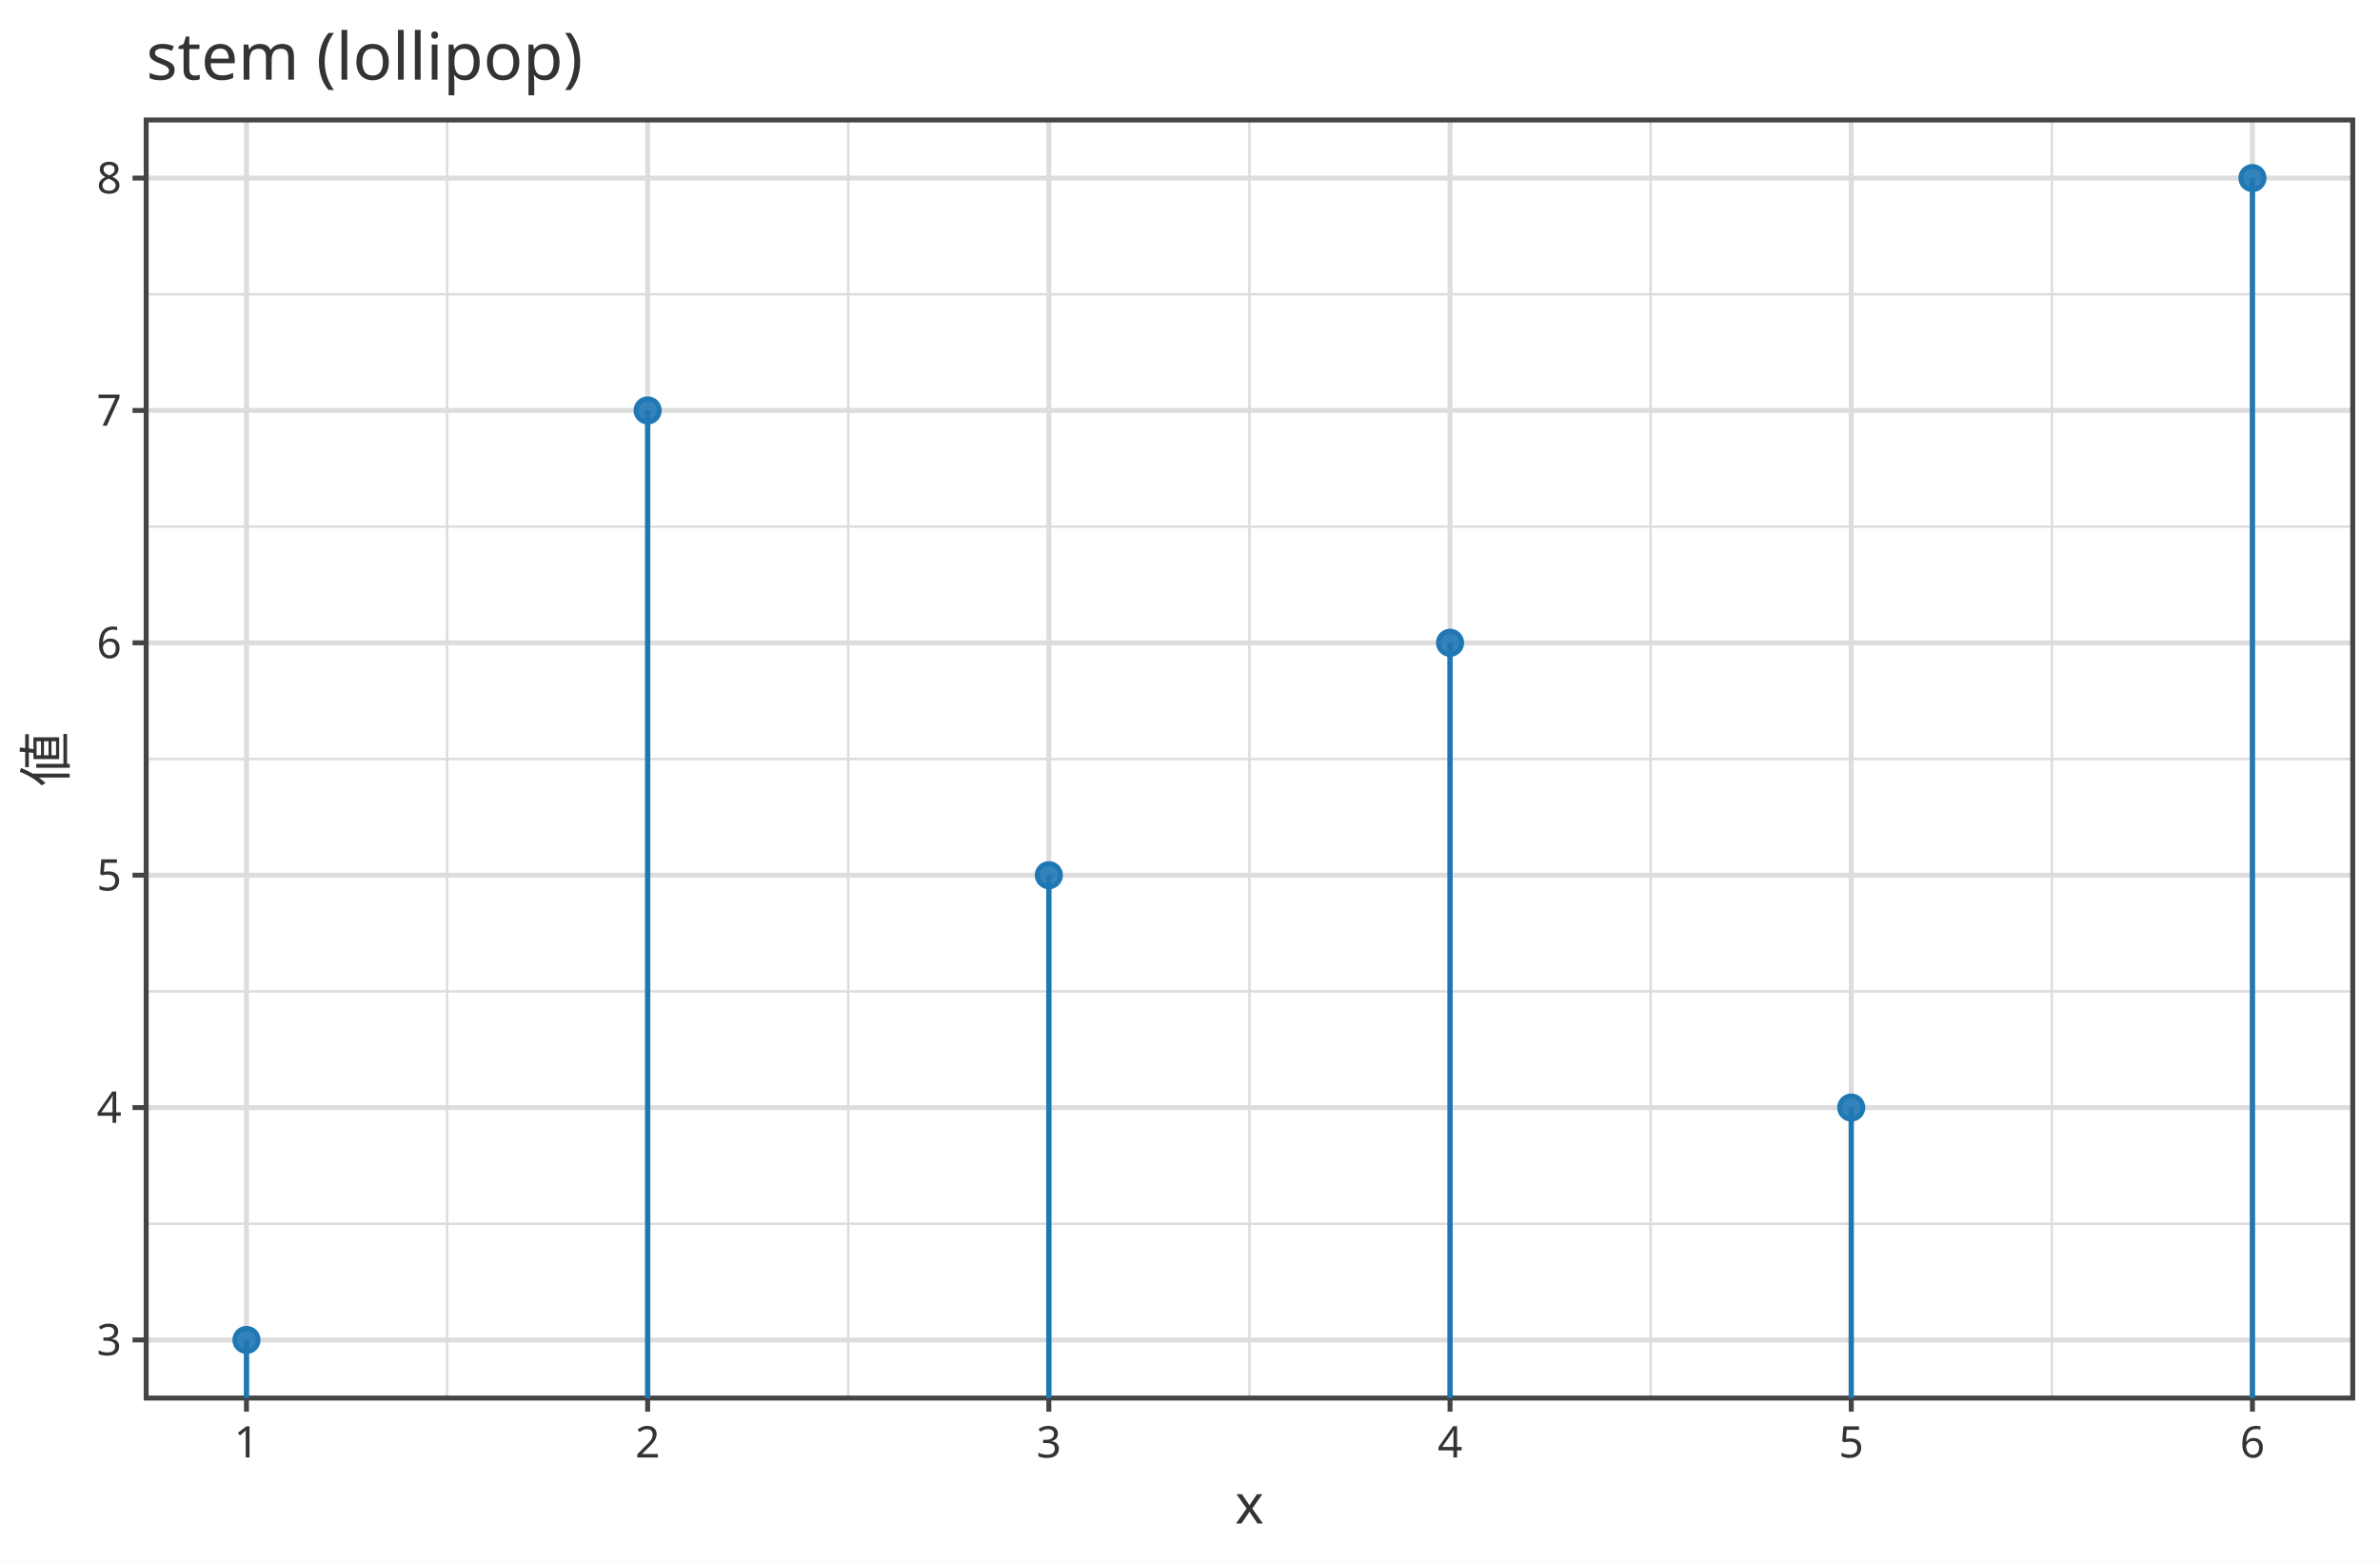
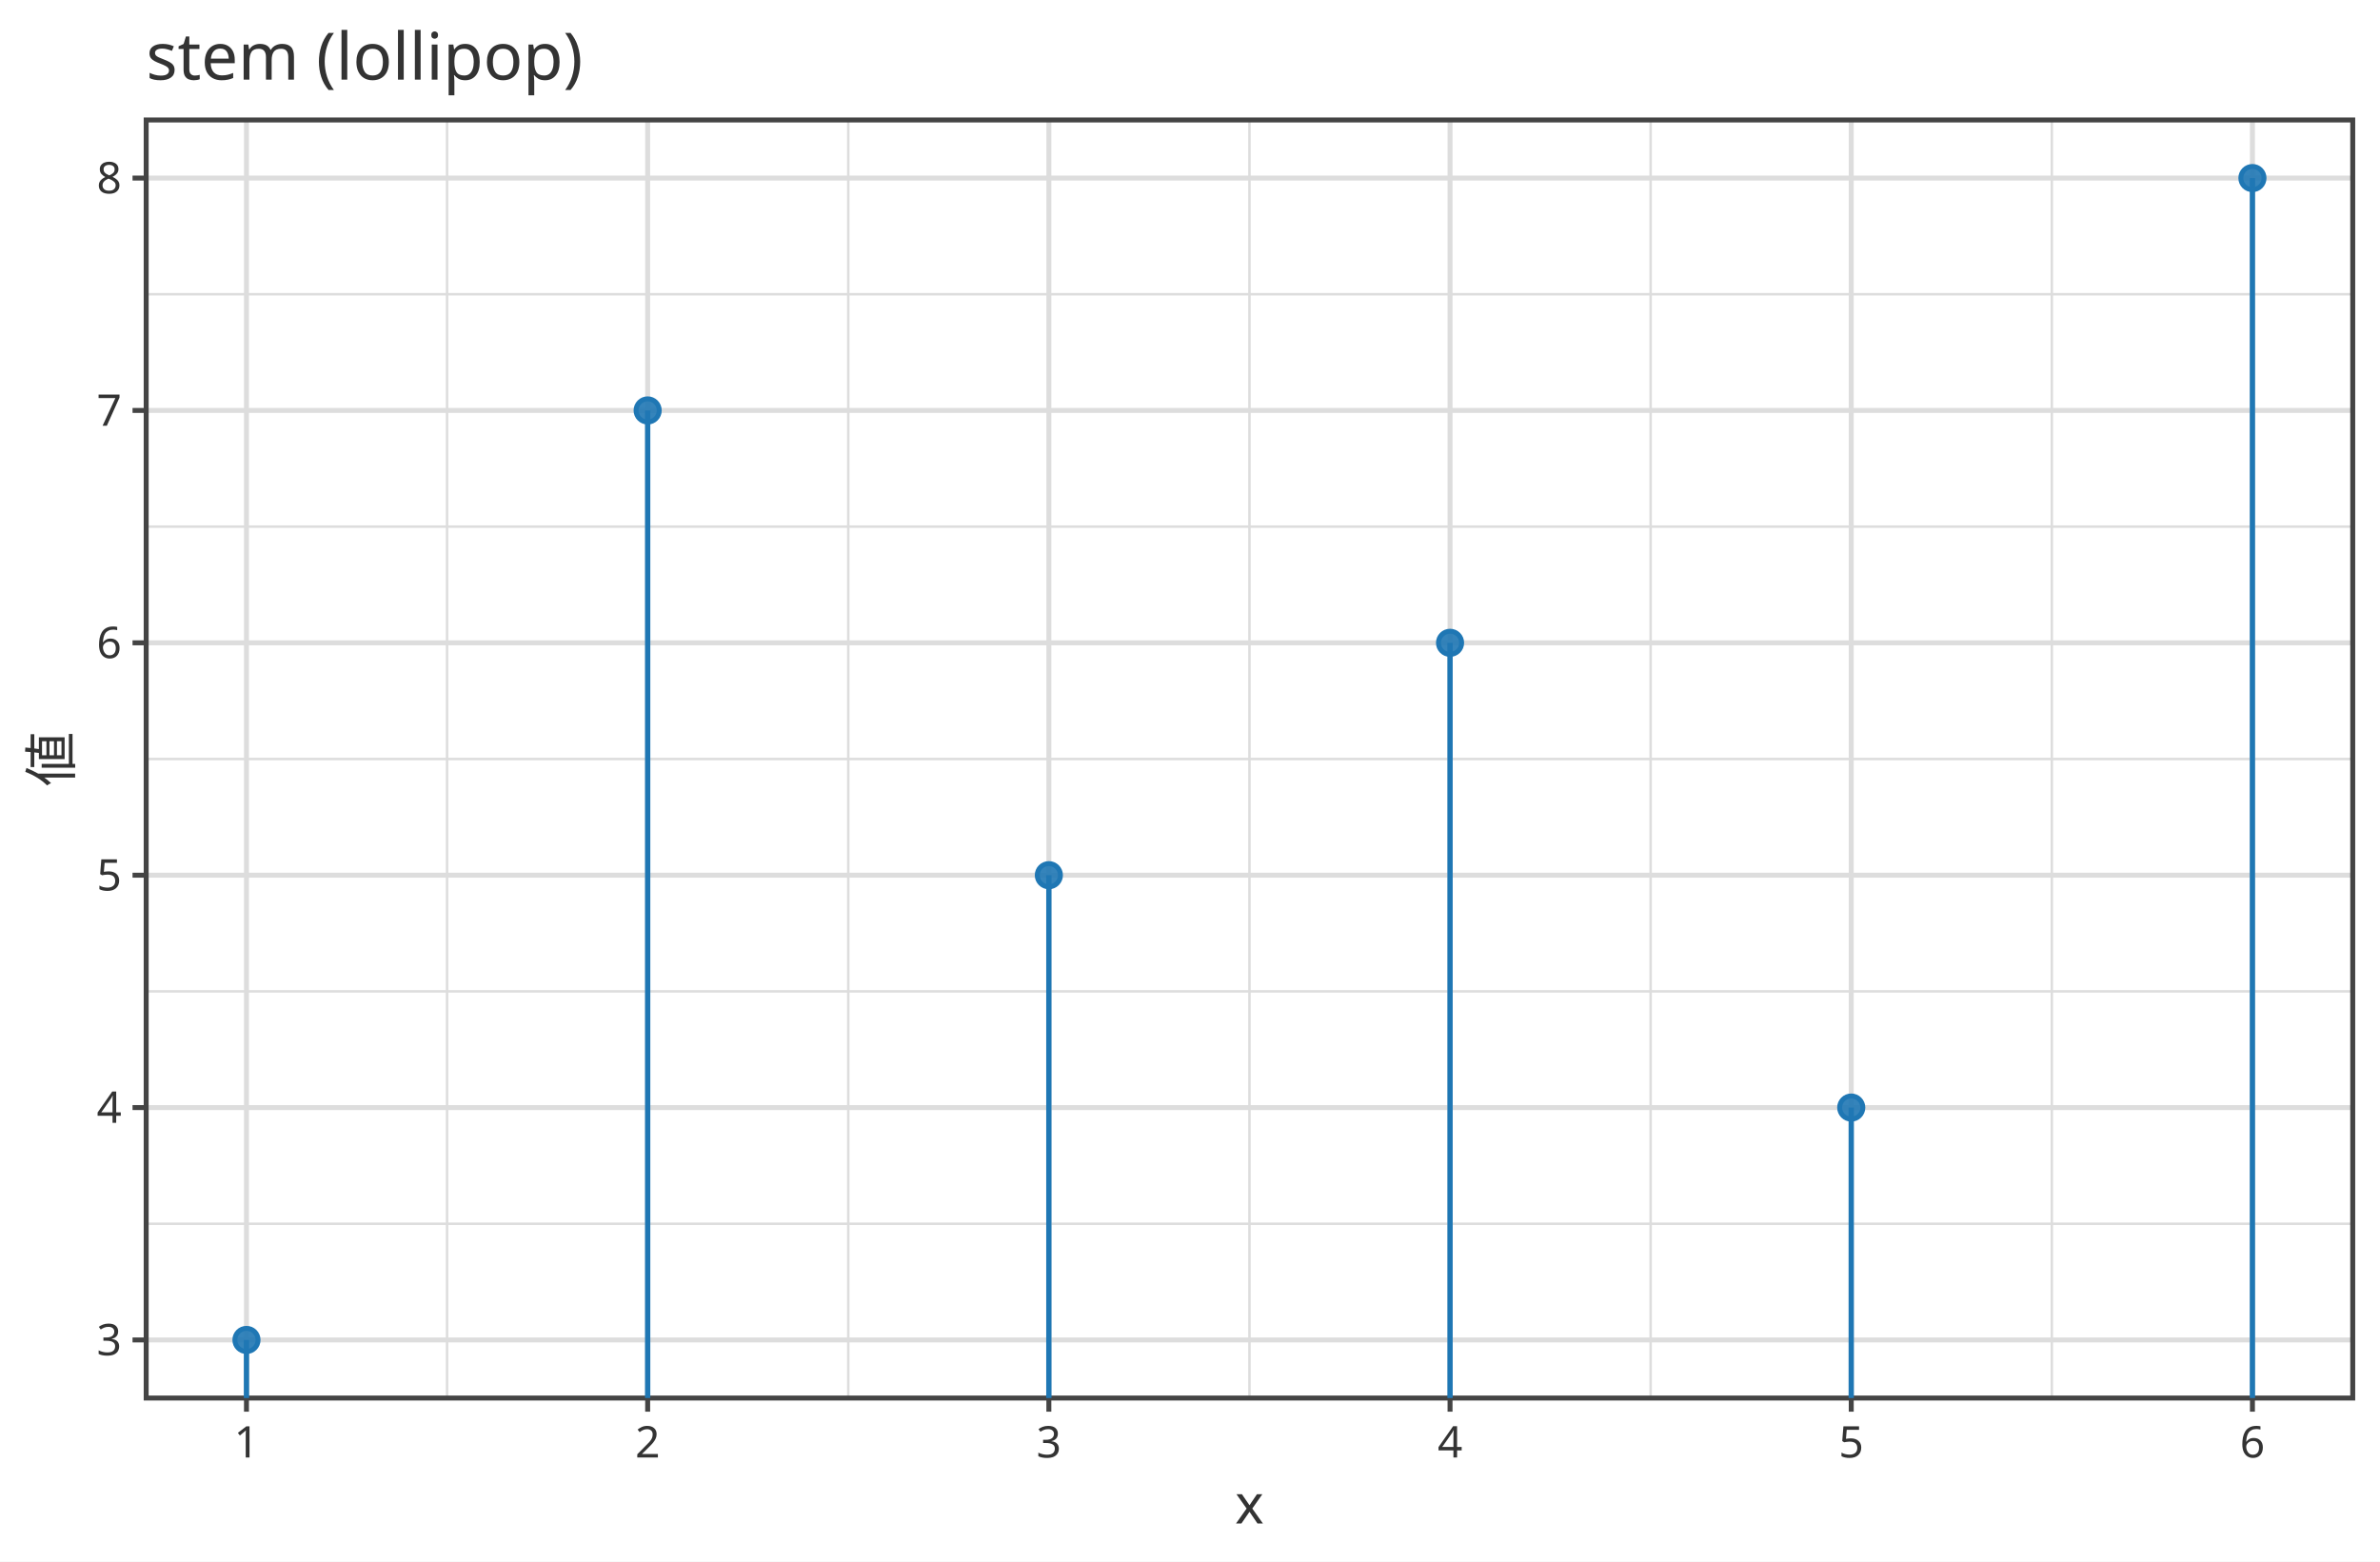
<svg xmlns="http://www.w3.org/2000/svg" width="640" height="420" viewBox="0 0 640 420">
  <rect x="0.0" y="0.0" width="640.0" height="420.0" fill="#ffffff" fill-opacity="1.0" stroke="none" />
  <line x1="120.219" y1="32.267" x2="120.219" y2="376.0" stroke="#dddddd" stroke-width="0.667" />
  <line x1="228.103" y1="32.267" x2="228.103" y2="376.0" stroke="#dddddd" stroke-width="0.667" />
  <line x1="335.987" y1="32.267" x2="335.987" y2="376.0" stroke="#dddddd" stroke-width="0.667" />
  <line x1="443.87" y1="32.267" x2="443.87" y2="376.0" stroke="#dddddd" stroke-width="0.667" />
  <line x1="551.754" y1="32.267" x2="551.754" y2="376.0" stroke="#dddddd" stroke-width="0.667" />
  <line x1="66.278" y1="32.267" x2="66.278" y2="376.0" stroke="#dddddd" stroke-width="1.333" />
  <line x1="174.161" y1="32.267" x2="174.161" y2="376.0" stroke="#dddddd" stroke-width="1.333" />
  <line x1="282.045" y1="32.267" x2="282.045" y2="376.0" stroke="#dddddd" stroke-width="1.333" />
  <line x1="389.928" y1="32.267" x2="389.928" y2="376.0" stroke="#dddddd" stroke-width="1.333" />
  <line x1="497.812" y1="32.267" x2="497.812" y2="376.0" stroke="#dddddd" stroke-width="1.333" />
  <line x1="605.696" y1="32.267" x2="605.696" y2="376.0" stroke="#dddddd" stroke-width="1.333" />
  <line x1="39.307" y1="329.127" x2="632.667" y2="329.127" stroke="#dddddd" stroke-width="0.667" />
  <line x1="39.307" y1="266.63" x2="632.667" y2="266.63" stroke="#dddddd" stroke-width="0.667" />
  <line x1="39.307" y1="204.133" x2="632.667" y2="204.133" stroke="#dddddd" stroke-width="0.667" />
  <line x1="39.307" y1="141.636" x2="632.667" y2="141.636" stroke="#dddddd" stroke-width="0.667" />
  <line x1="39.307" y1="79.139" x2="632.667" y2="79.139" stroke="#dddddd" stroke-width="0.667" />
  <line x1="39.307" y1="360.376" x2="632.667" y2="360.376" stroke="#dddddd" stroke-width="1.333" />
  <line x1="39.307" y1="297.879" x2="632.667" y2="297.879" stroke="#dddddd" stroke-width="1.333" />
  <line x1="39.307" y1="235.382" x2="632.667" y2="235.382" stroke="#dddddd" stroke-width="1.333" />
  <line x1="39.307" y1="172.885" x2="632.667" y2="172.885" stroke="#dddddd" stroke-width="1.333" />
  <line x1="39.307" y1="110.388" x2="632.667" y2="110.388" stroke="#dddddd" stroke-width="1.333" />
  <line x1="39.307" y1="47.891" x2="632.667" y2="47.891" stroke="#dddddd" stroke-width="1.333" />
  <rect x="39.307" y="32.267" width="593.36" height="343.733" fill="#ffffff" fill-opacity="0.0" stroke="#444444" stroke-width="1.333" />
  <line x1="66.278" y1="376.0" x2="66.278" y2="379.667" stroke="#444444" stroke-width="1.333" />
  <text x="66.278" y="391.987" fill="#333333" font-size="11.733" font-family="sans-serif" text-anchor="middle">1</text>
  <line x1="174.161" y1="376.0" x2="174.161" y2="379.667" stroke="#444444" stroke-width="1.333" />
  <text x="174.161" y="391.987" fill="#333333" font-size="11.733" font-family="sans-serif" text-anchor="middle">2</text>
  <line x1="282.045" y1="376.0" x2="282.045" y2="379.667" stroke="#444444" stroke-width="1.333" />
  <text x="282.045" y="391.987" fill="#333333" font-size="11.733" font-family="sans-serif" text-anchor="middle">3</text>
  <line x1="389.928" y1="376.0" x2="389.928" y2="379.667" stroke="#444444" stroke-width="1.333" />
  <text x="389.928" y="391.987" fill="#333333" font-size="11.733" font-family="sans-serif" text-anchor="middle">4</text>
  <line x1="497.812" y1="376.0" x2="497.812" y2="379.667" stroke="#444444" stroke-width="1.333" />
  <text x="497.812" y="391.987" fill="#333333" font-size="11.733" font-family="sans-serif" text-anchor="middle">5</text>
  <line x1="605.696" y1="376.0" x2="605.696" y2="379.667" stroke="#444444" stroke-width="1.333" />
  <text x="605.696" y="391.987" fill="#333333" font-size="11.733" font-family="sans-serif" text-anchor="middle">6</text>
  <line x1="39.307" y1="360.376" x2="35.64" y2="360.376" stroke="#444444" stroke-width="1.333" />
  <text x="32.707" y="364.482" fill="#333333" font-size="11.733" font-family="sans-serif" text-anchor="end">3</text>
  <line x1="39.307" y1="297.879" x2="35.64" y2="297.879" stroke="#444444" stroke-width="1.333" />
  <text x="32.707" y="301.985" fill="#333333" font-size="11.733" font-family="sans-serif" text-anchor="end">4</text>
  <line x1="39.307" y1="235.382" x2="35.64" y2="235.382" stroke="#444444" stroke-width="1.333" />
  <text x="32.707" y="239.488" fill="#333333" font-size="11.733" font-family="sans-serif" text-anchor="end">5</text>
  <line x1="39.307" y1="172.885" x2="35.64" y2="172.885" stroke="#444444" stroke-width="1.333" />
  <text x="32.707" y="176.992" fill="#333333" font-size="11.733" font-family="sans-serif" text-anchor="end">6</text>
  <line x1="39.307" y1="110.388" x2="35.64" y2="110.388" stroke="#444444" stroke-width="1.333" />
  <text x="32.707" y="114.495" fill="#333333" font-size="11.733" font-family="sans-serif" text-anchor="end">7</text>
  <line x1="39.307" y1="47.891" x2="35.64" y2="47.891" stroke="#444444" stroke-width="1.333" />
  <text x="32.707" y="51.998" fill="#333333" font-size="11.733" font-family="sans-serif" text-anchor="end">8</text>
  <text x="39.307" y="21.413" fill="#333333" font-size="17.6" font-family="sans-serif" text-anchor="start">stem (lollipop)</text>
  <text x="335.987" y="409.733" fill="#333333" font-size="14.667" font-family="sans-serif" text-anchor="middle">x</text>
-   <text x="17.6" y="204.133" fill="#333333" font-size="14.667" font-family="sans-serif" text-anchor="middle" transform="rotate(-90.0 17.6 204.1333)">値</text>
+   <text x="19.067" y="204.133" fill="#333333" font-size="14.667" font-family="sans-serif" text-anchor="middle" transform="rotate(-90.0 19.06667 204.1333)">値</text>
  <line x1="66.278" y1="376.0" x2="66.278" y2="360.376" stroke="#1f77b4" stroke-width="1.421" />
  <circle cx="66.278" cy="360.376" r="3.118" fill="#1f77b4" fill-opacity="0.9" stroke="#1f77b4" stroke-width="1.333" />
  <line x1="174.161" y1="376.0" x2="174.161" y2="110.388" stroke="#1f77b4" stroke-width="1.421" />
  <circle cx="174.161" cy="110.388" r="3.118" fill="#1f77b4" fill-opacity="0.9" stroke="#1f77b4" stroke-width="1.333" />
  <line x1="282.045" y1="376.0" x2="282.045" y2="235.382" stroke="#1f77b4" stroke-width="1.421" />
  <circle cx="282.045" cy="235.382" r="3.118" fill="#1f77b4" fill-opacity="0.9" stroke="#1f77b4" stroke-width="1.333" />
  <line x1="389.928" y1="376.0" x2="389.928" y2="172.885" stroke="#1f77b4" stroke-width="1.421" />
  <circle cx="389.928" cy="172.885" r="3.118" fill="#1f77b4" fill-opacity="0.9" stroke="#1f77b4" stroke-width="1.333" />
  <line x1="497.812" y1="376.0" x2="497.812" y2="297.879" stroke="#1f77b4" stroke-width="1.421" />
  <circle cx="497.812" cy="297.879" r="3.118" fill="#1f77b4" fill-opacity="0.9" stroke="#1f77b4" stroke-width="1.333" />
  <line x1="605.696" y1="376.0" x2="605.696" y2="47.891" stroke="#1f77b4" stroke-width="1.421" />
  <circle cx="605.696" cy="47.891" r="3.118" fill="#1f77b4" fill-opacity="0.9" stroke="#1f77b4" stroke-width="1.333" />
</svg>
